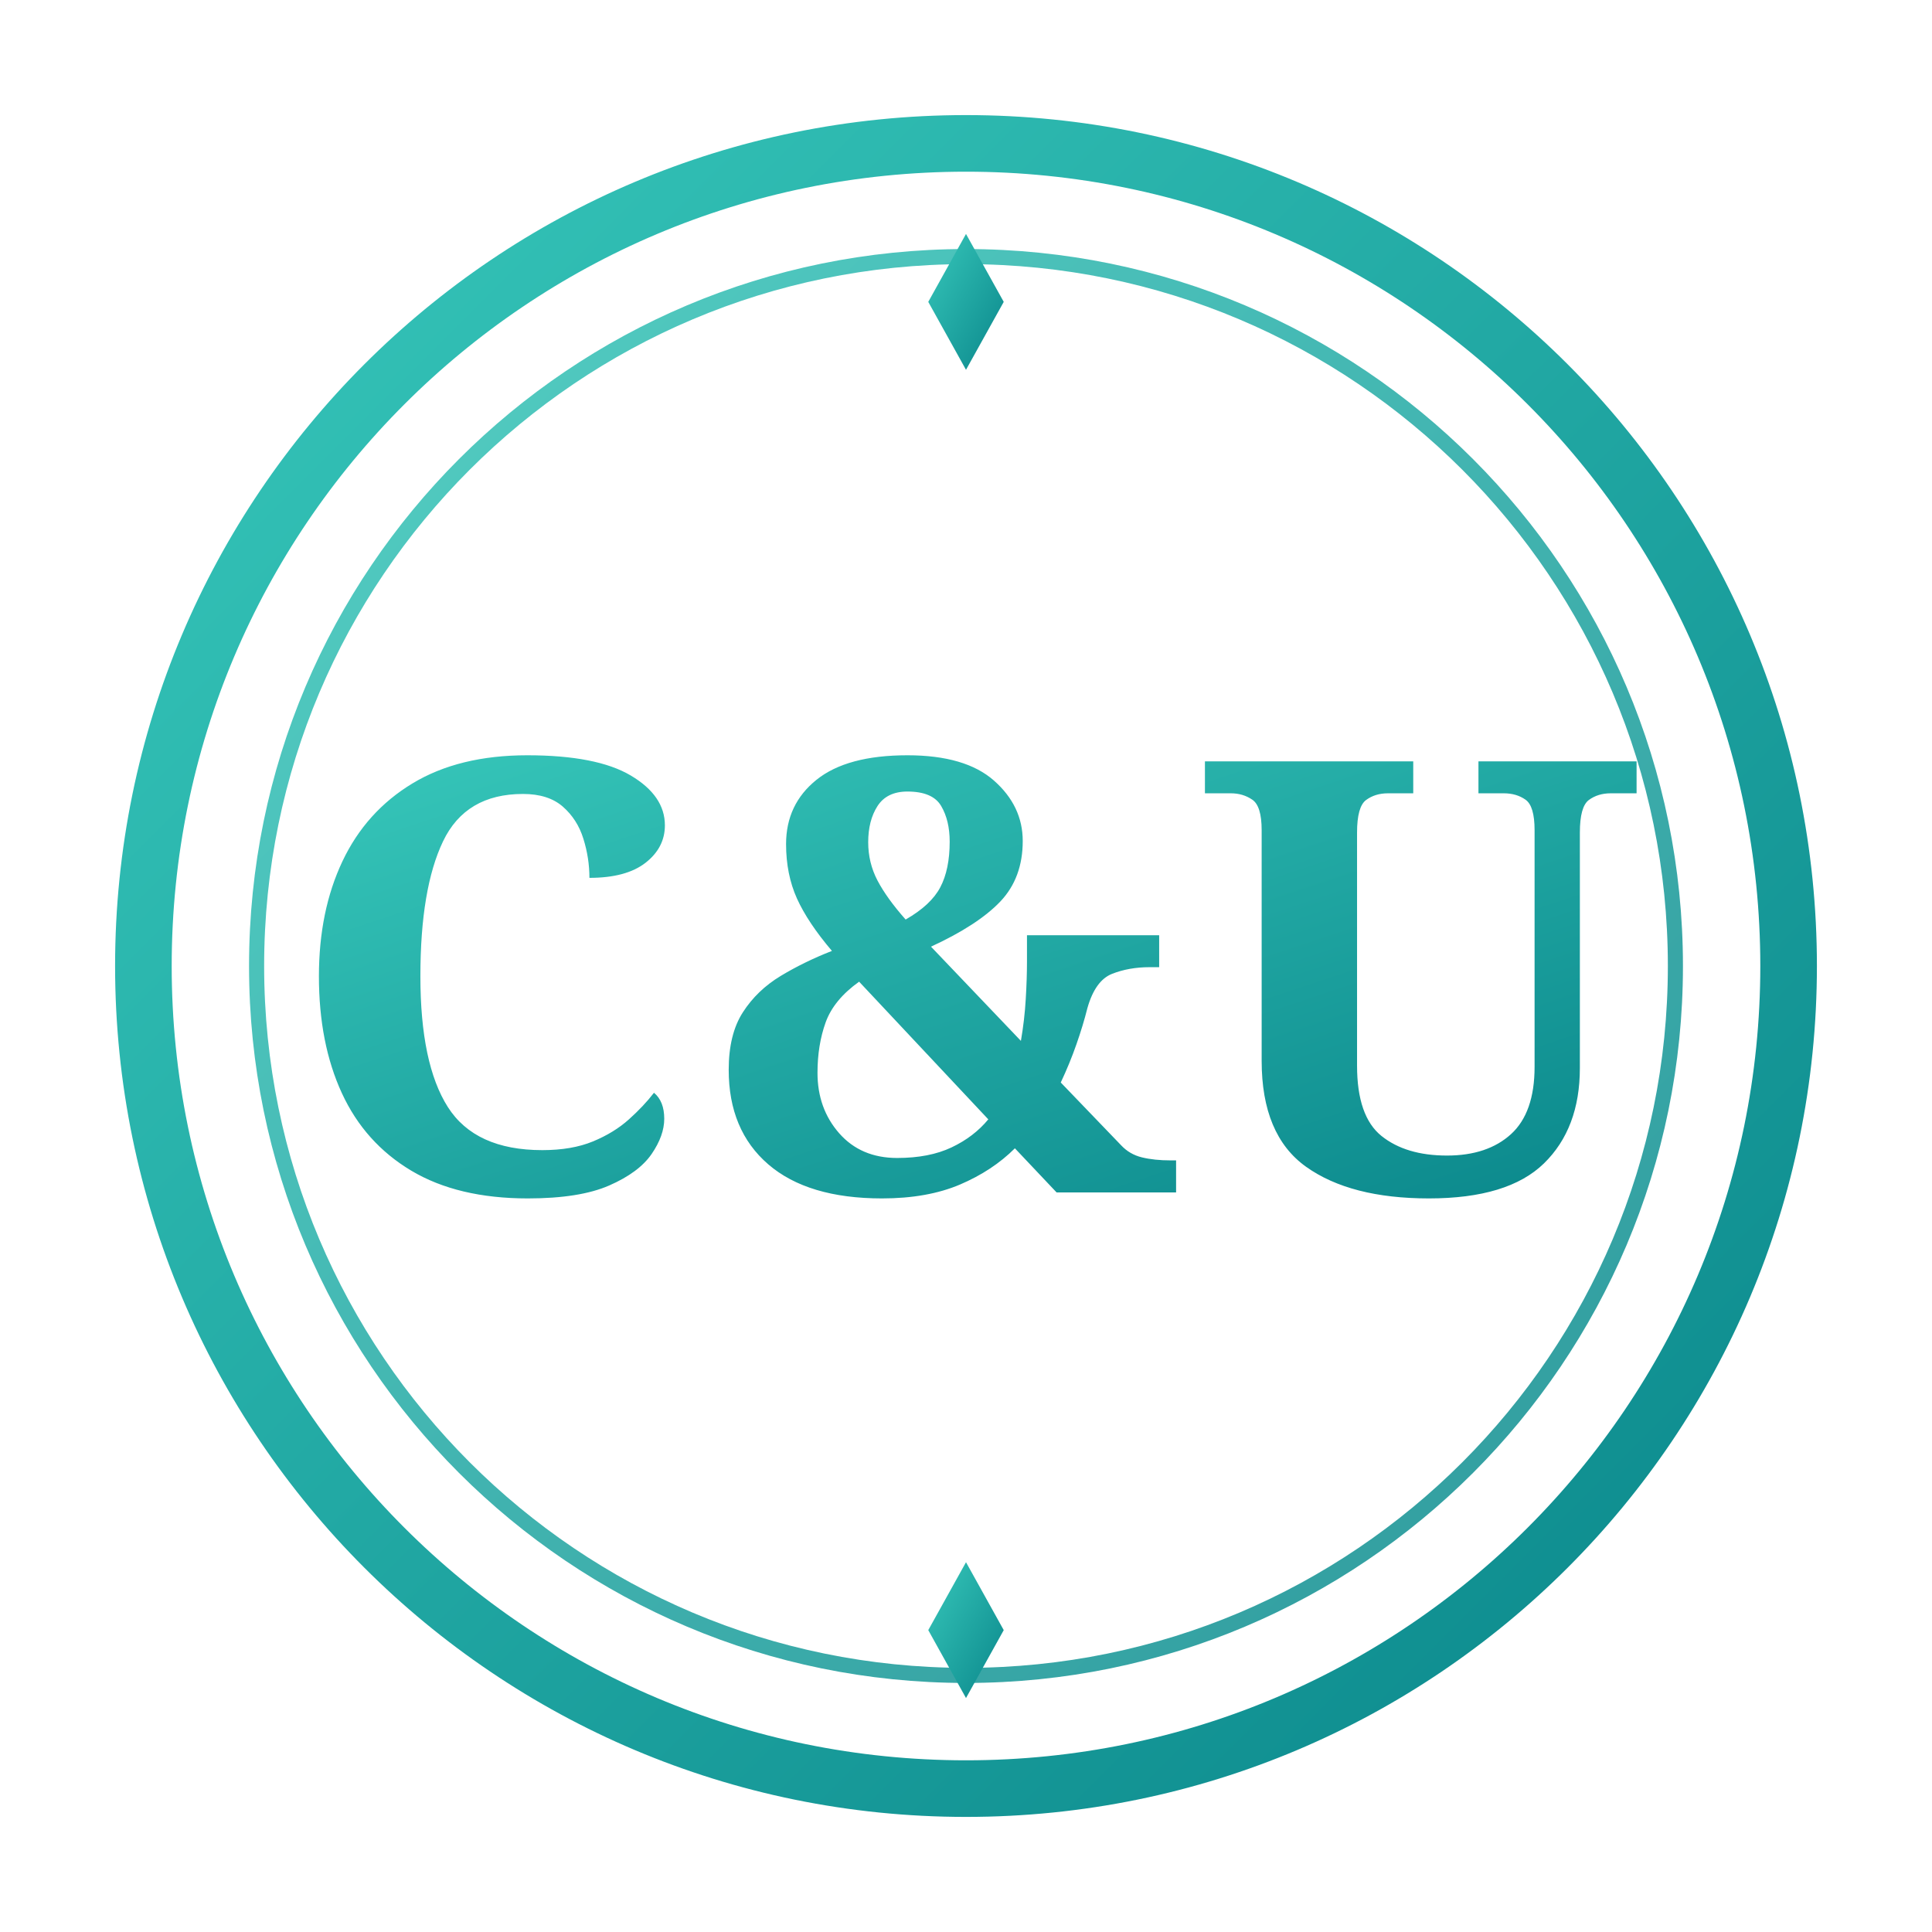
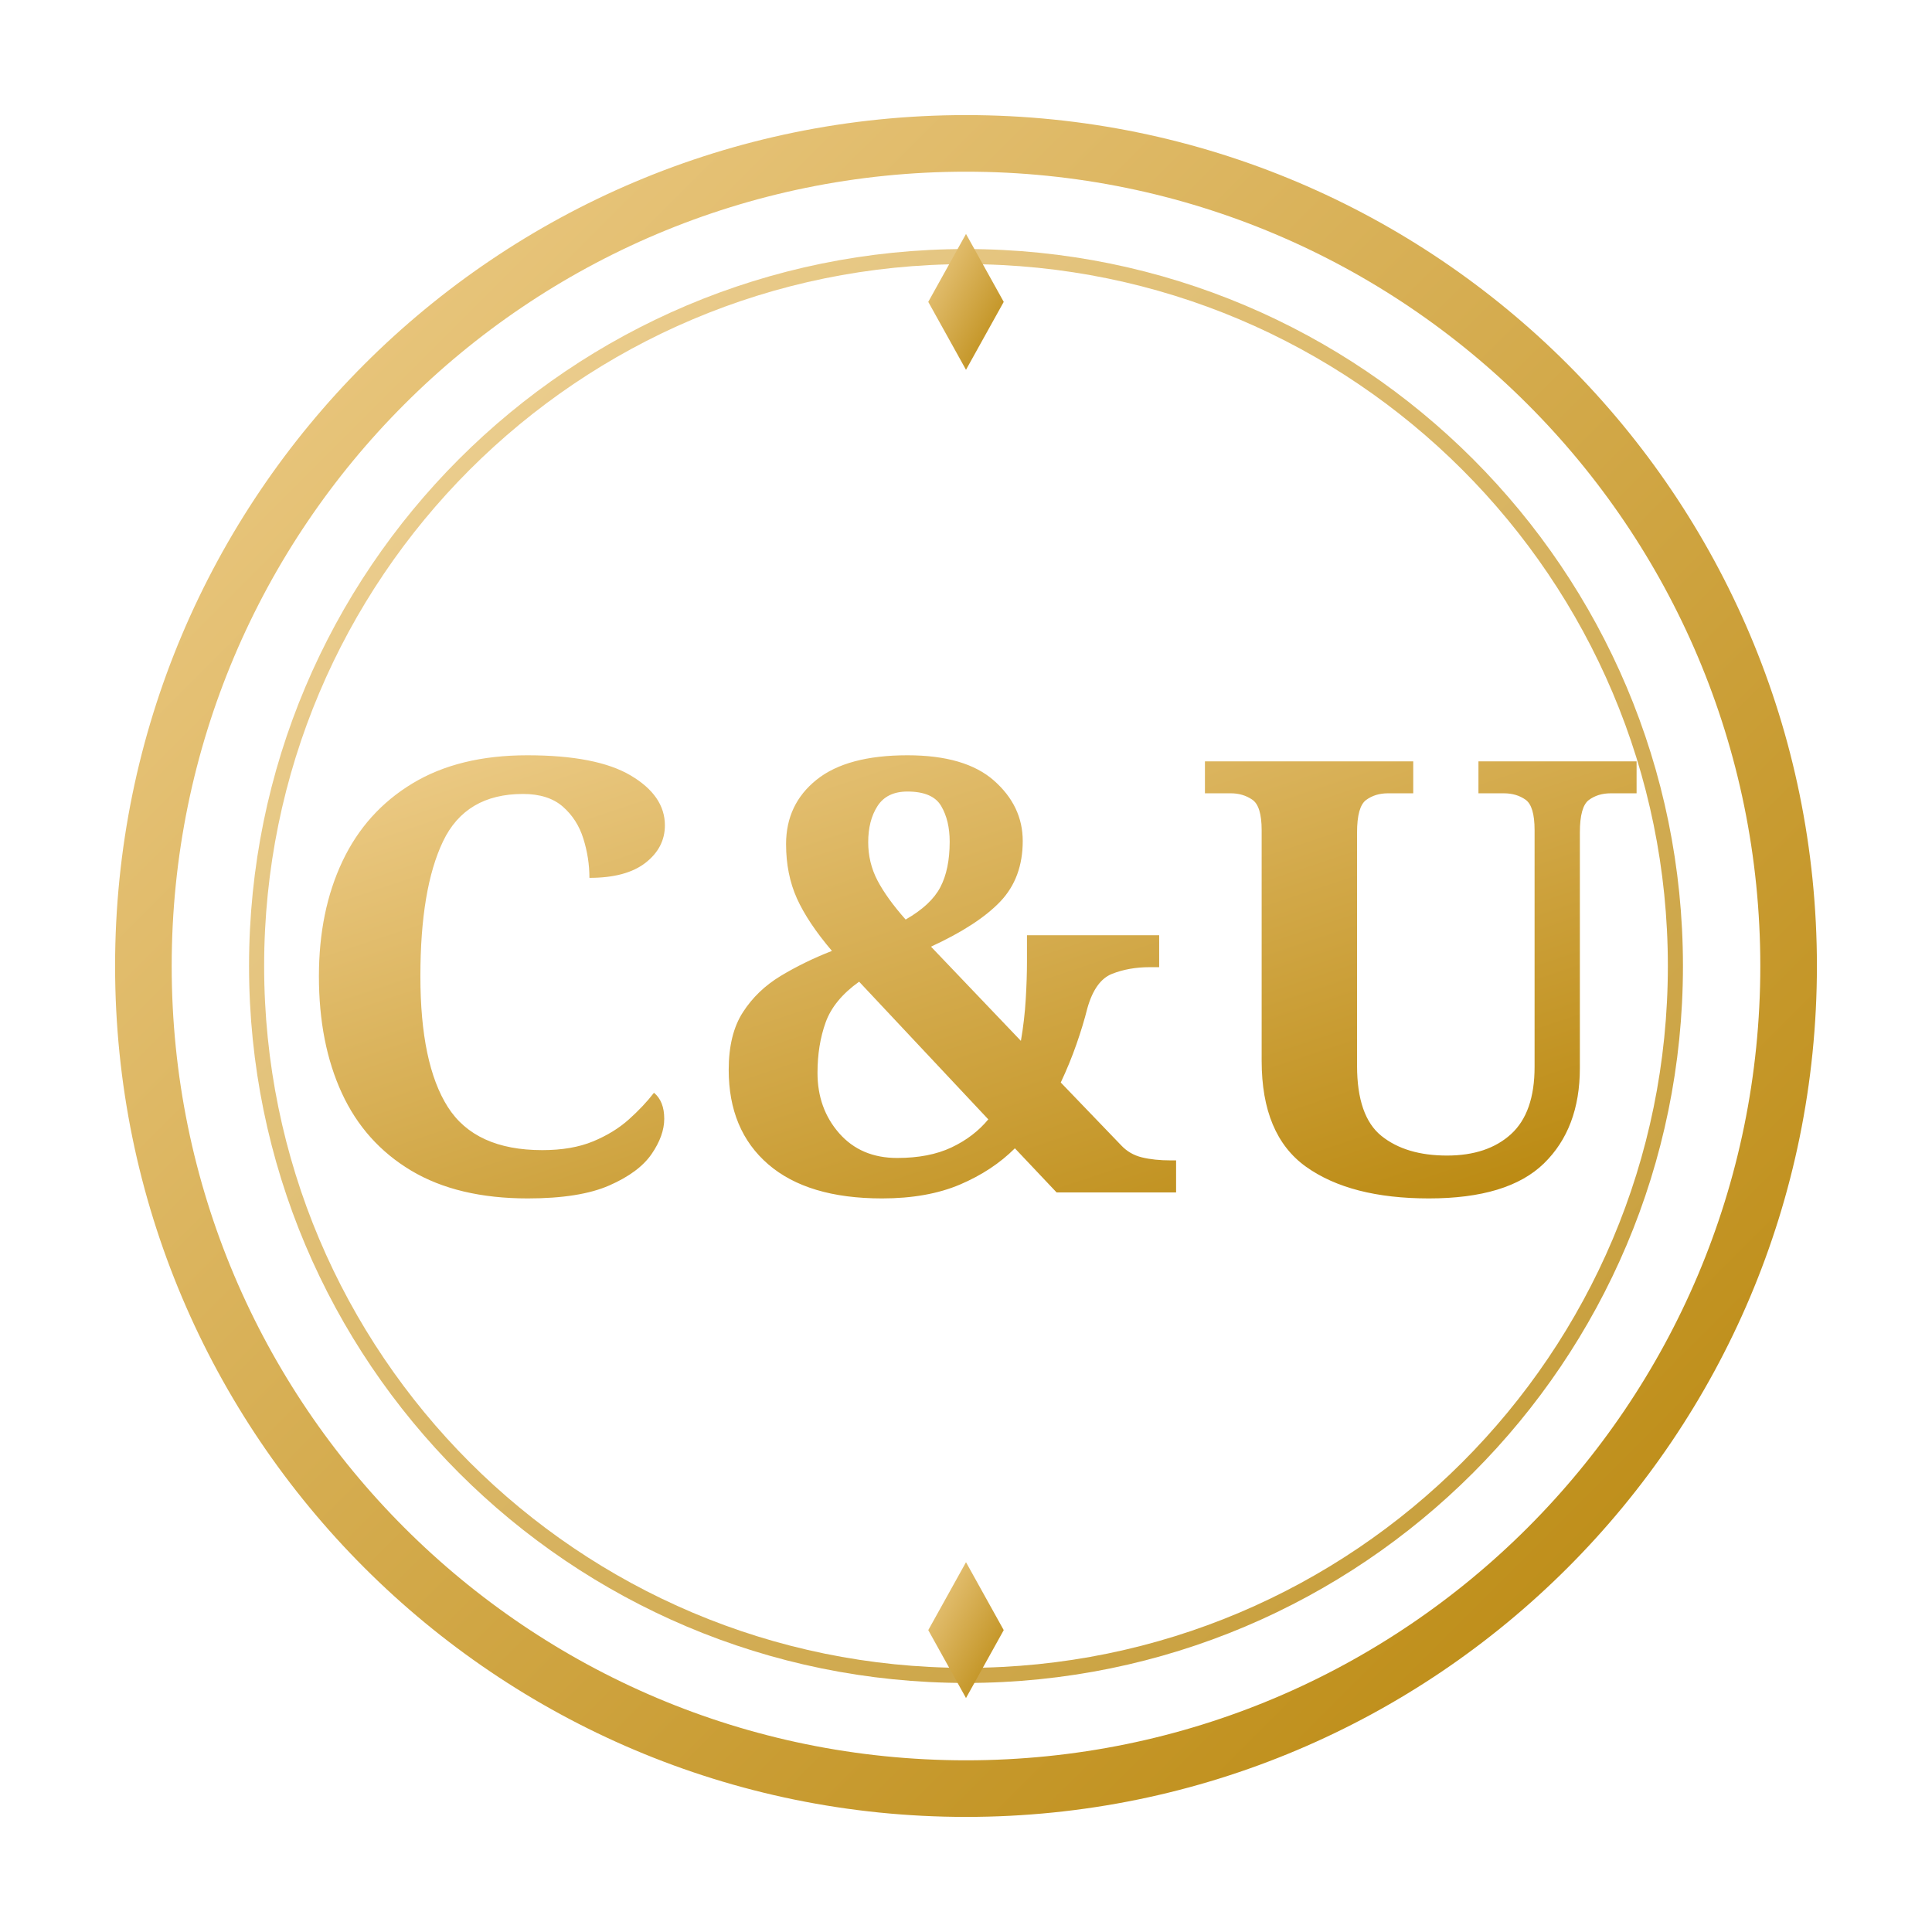
<svg xmlns="http://www.w3.org/2000/svg" viewBox="0 0 512 512">
  <defs>
    <linearGradient id="g" x1="0" y1="0" x2="1" y2="1">
-       <stop offset="0" stop-color="#37c7ba" />
-       <stop offset="1" stop-color="#0a878b" />
+       <stop offset="0" stop-color="#eecd8a" />
+       <stop offset="1" stop-color="#b8860b" />
    </linearGradient>
  </defs>
  <circle cx="256" cy="256" r="218" fill="none" stroke="url(#g)" stroke-width="15" />
  <circle cx="256" cy="256" r="188" fill="none" stroke="url(#g)" stroke-width="4" opacity=".85" />
  <text x="256" y="316" text-anchor="middle" font-family="Noto Serif" font-weight="700" font-size="160" fill="url(#g)" letter-spacing="3">C&amp;U</text>
  <path d="M256 62 l10 18 -10 18 -10 -18 z" fill="url(#g)" />
  <path d="M256 414 l10 18 -10 18 -10 -18 z" fill="url(#g)" />
</svg>
